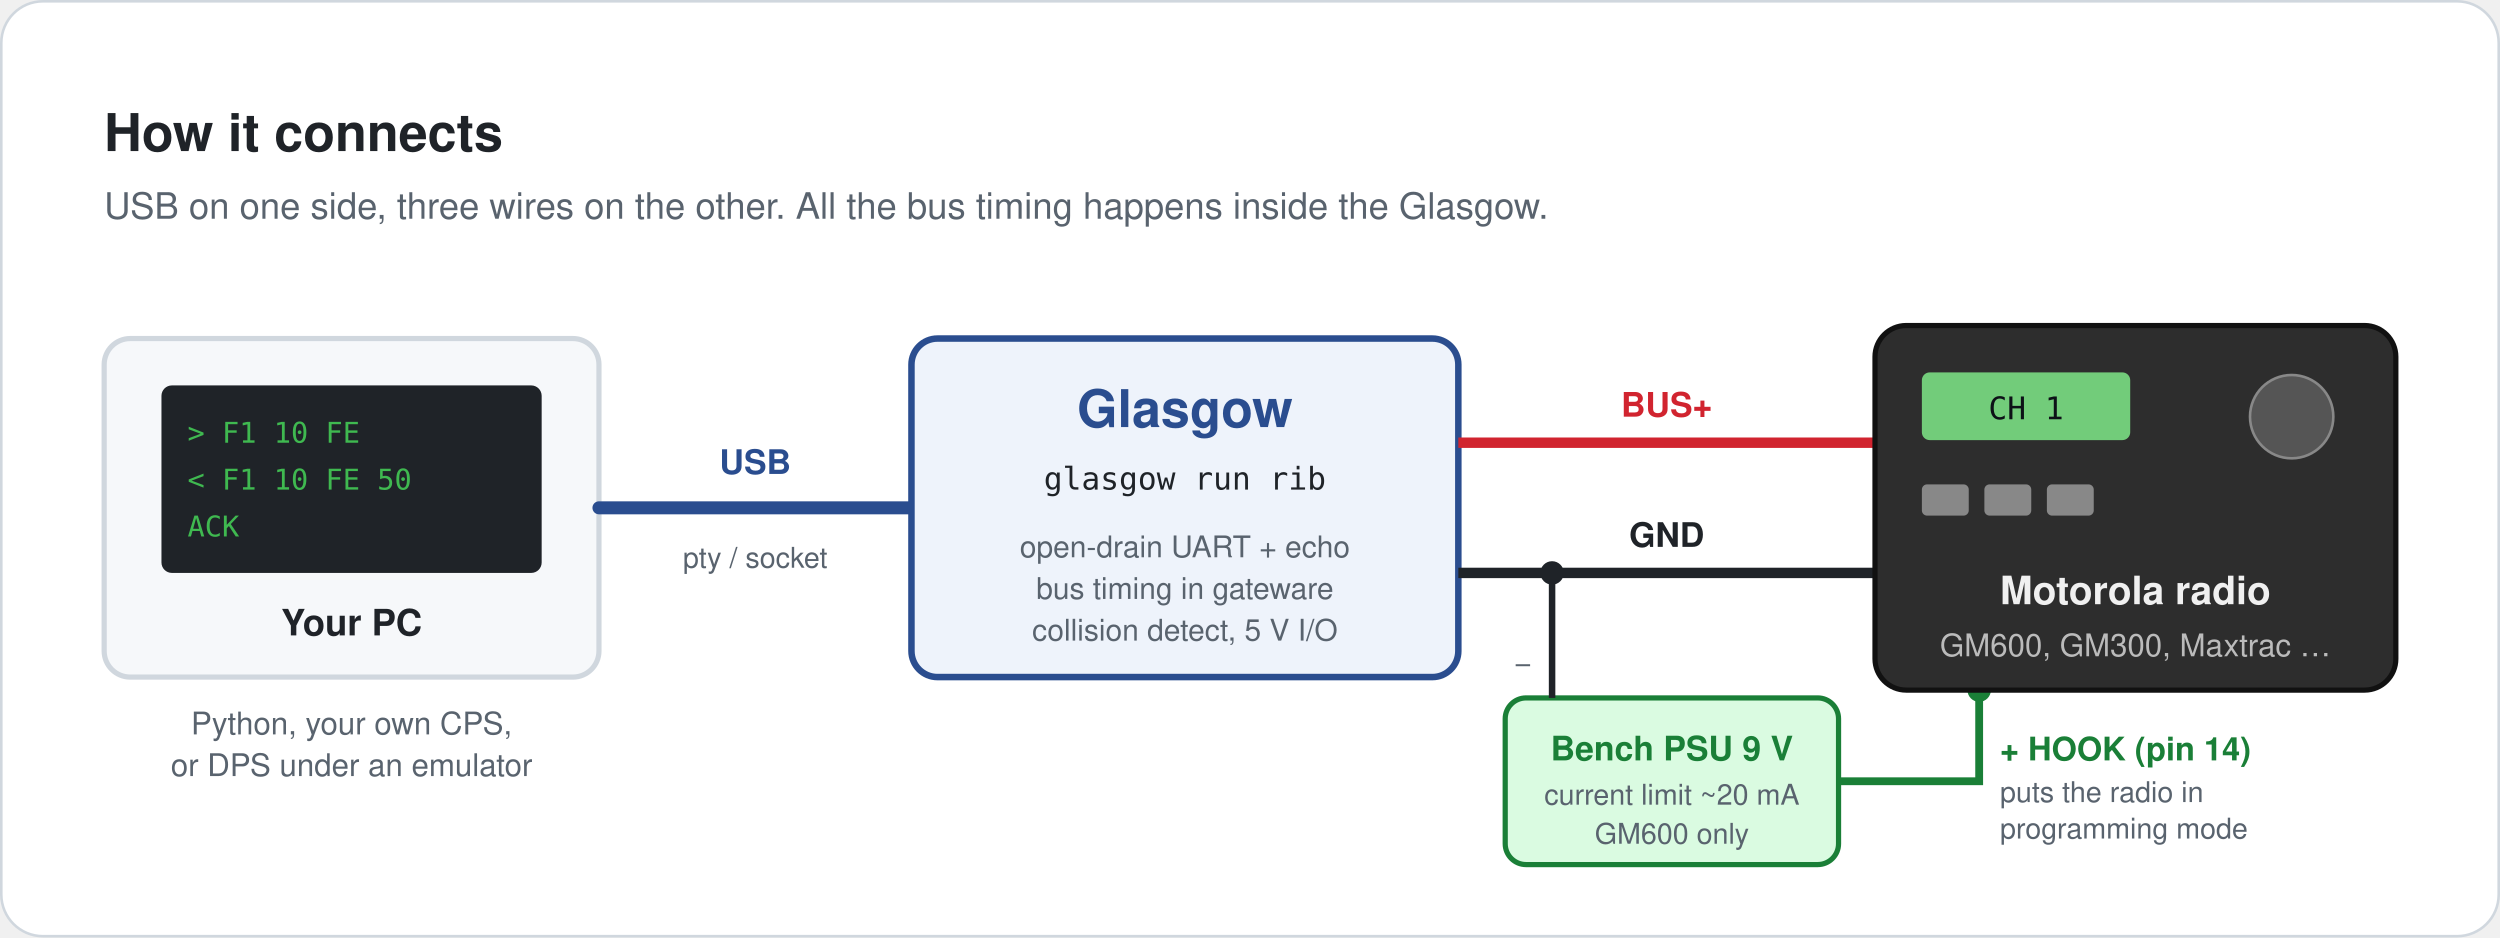
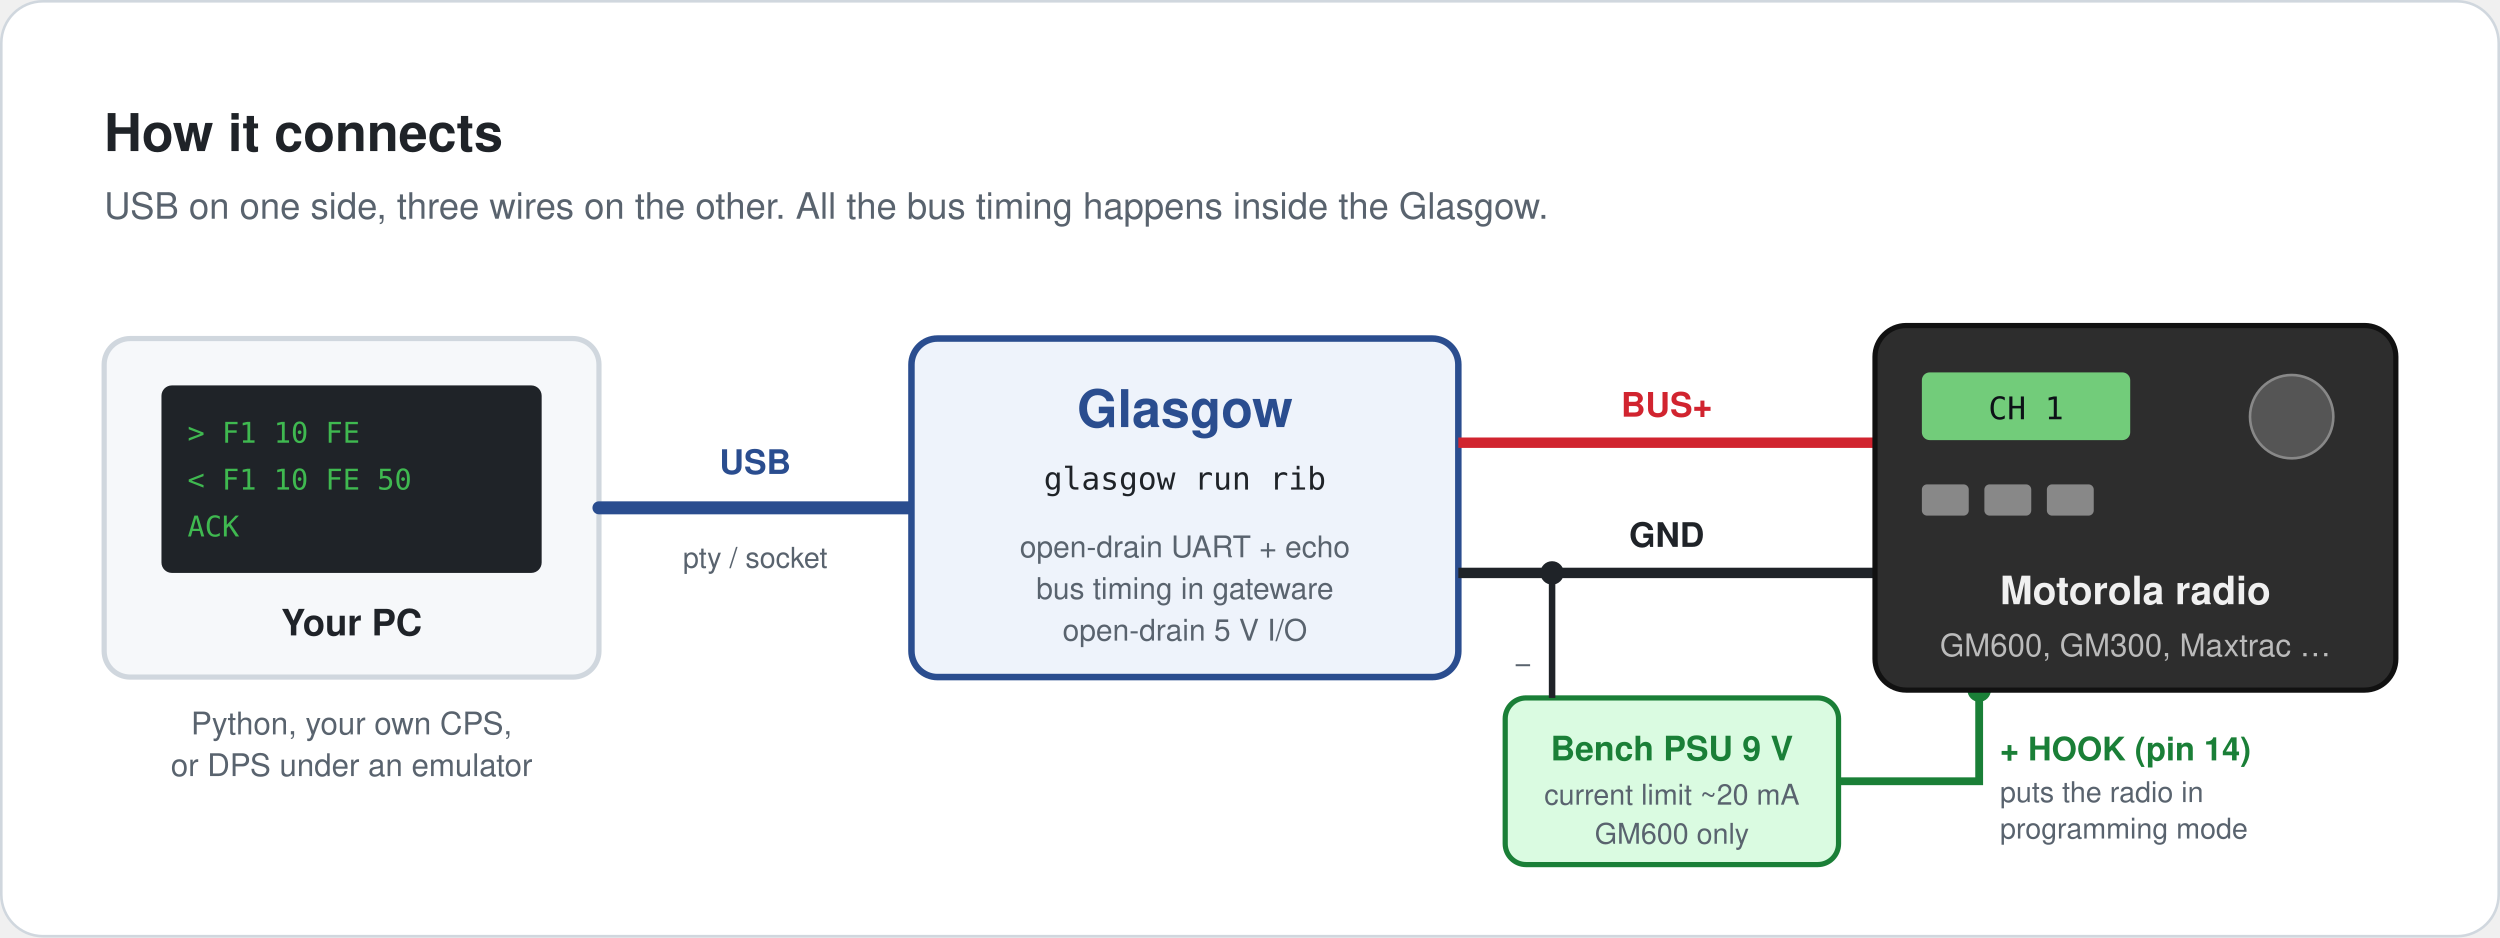
<svg xmlns="http://www.w3.org/2000/svg" viewBox="0 0 960 360" width="960" height="360" font-family="Helvetica, Arial, sans-serif">
  <style>
    .bg { fill: #ffffff; stroke: #d0d7de; }
    .ink { fill: #1f2328; }
    .muted { fill: #59636e; }
    .card { fill: #f6f8fa; stroke: #d0d7de; }
    .glasgow { fill: #eef3fb; stroke: #2a4d8f; }
    .gtext { fill: #2a4d8f; }
    .radio { fill: #2d2d2d; stroke: #111111; }
    .rtext { fill: #f0f0f0; }
    .usb { stroke: #2a4d8f; }
    .bus { stroke: #d1242f; }
    .bustext { fill: #d1242f; }
    .gnd { stroke: #1f2328; }
    .hook { stroke: #1a7f37; }
    .hooktext { fill: #1a7f37; }
    .psu { fill: #dafbe1; stroke: #1a7f37; }
    .dot { fill: #1f2328; }
    .hookdot { fill: #1a7f37; }
    .screen { fill: #1f2328; }
    .term { fill: #3fb950; }
    @media (prefers-color-scheme: dark) {
      .bg { fill: #0d1117; stroke: #30363d; }
      .ink { fill: #e6edf3; }
      .muted { fill: #9198a1; }
      .card { fill: #161b22; stroke: #30363d; }
      .glasgow { fill: #10223f; stroke: #6c9ce6; }
      .gtext { fill: #8fb5ef; }
      .radio { fill: #2d2d2d; stroke: #8b949e; }
      .usb { stroke: #6c9ce6; }
      .bus { stroke: #ff7b72; }
      .bustext { fill: #ff7b72; }
      .gnd { stroke: #c9d1d9; }
      .hook { stroke: #3fb950; }
      .hooktext { fill: #3fb950; }
      .psu { fill: #0f2a19; stroke: #3fb950; }
      .dot { fill: #c9d1d9; }
      .hookdot { fill: #3fb950; }
      .screen { fill: #010409; }
    }
  </style>
  <rect class="bg" x="0.5" y="0.5" width="959" height="359" rx="16" />
  <text class="ink" x="40" y="58" font-size="20" font-weight="bold">How it connects</text>
  <text class="muted" x="40" y="84" font-size="14">USB on one side, three wires on the other. All the bus timing happens inside the Glasgow.</text>
  <rect class="card" x="40" y="130" width="190" height="130" rx="10" stroke-width="2" />
  <rect class="screen" x="62" y="148" width="146" height="72" rx="4" />
  <text class="term" x="72" y="170" font-size="11" font-family="Menlo, Consolas, monospace">&gt; F1 10 FE</text>
  <text class="term" x="72" y="188" font-size="11" font-family="Menlo, Consolas, monospace">&lt; F1 10 FE 50</text>
  <text class="term" x="72" y="206" font-size="11" font-family="Menlo, Consolas, monospace">ACK</text>
  <text class="ink" x="135" y="244" font-size="14" font-weight="bold" text-anchor="middle">Your PC</text>
  <text class="muted" x="135" y="282" font-size="12" text-anchor="middle">Python, your own CPS,</text>
  <text class="muted" x="135" y="298" font-size="12" text-anchor="middle">or DPS under an emulator</text>
  <line class="usb" x1="230" y1="195" x2="350" y2="195" stroke-width="5" stroke-linecap="round" />
  <text class="gtext" x="290" y="182" font-size="13" font-weight="bold" text-anchor="middle">USB</text>
  <text class="muted" x="290" y="218" font-size="11" text-anchor="middle">pty / socket</text>
  <rect class="glasgow" x="350" y="130" width="210" height="130" rx="10" stroke-width="2.5" />
  <text class="gtext" x="455" y="164" font-size="20" font-weight="bold" text-anchor="middle">Glasgow</text>
  <text class="ink" x="455" y="188" font-size="12" text-anchor="middle" font-family="Menlo, Consolas, monospace">glasgow run rib</text>
  <text class="muted" x="455" y="214" font-size="11.5" text-anchor="middle">open-drain UART + echo</text>
  <text class="muted" x="455" y="230" font-size="11.5" text-anchor="middle">bus timing in gateware</text>
-   <text class="muted" x="455" y="246" font-size="11.5" text-anchor="middle">collision detect, 5 V I/O</text>
+   <text class="muted" x="455" y="246" font-size="11.5" text-anchor="middle">open-drain 5 V I/O</text>
  <line class="bus" x1="560" y1="170" x2="720" y2="170" stroke-width="4" />
  <text class="bustext" x="640" y="160" font-size="13" font-weight="bold" text-anchor="middle">BUS+</text>
  <line class="gnd" x1="560" y1="220" x2="720" y2="220" stroke-width="4" />
  <text class="ink" x="640" y="210" font-size="13" font-weight="bold" text-anchor="middle">GND</text>
  <rect class="psu" x="578" y="268" width="128" height="64" rx="8" stroke-width="2" />
  <text class="hooktext" x="642" y="292" font-size="13" font-weight="bold" text-anchor="middle">Bench PSU 9 V</text>
  <text class="muted" x="642" y="309" font-size="11" text-anchor="middle">current limit ~20 mA</text>
  <text class="muted" x="642" y="324" font-size="11" text-anchor="middle">GM600 only</text>
  <line class="gnd" x1="596" y1="268" x2="596" y2="220" stroke-width="2.5" />
  <circle class="dot" cx="596" cy="220" r="4.5" />
  <text class="muted" x="588" y="258" font-size="11" text-anchor="end">−</text>
  <polyline class="hook" points="706,300 760,300 760,265" fill="none" stroke-width="3" />
  <circle class="hookdot" cx="760" cy="265" r="4.5" />
  <text class="hooktext" x="768" y="292" font-size="12.5" font-weight="bold">+ HOOK (pin 14)</text>
  <text class="muted" x="768" y="308" font-size="11">puts the radio in</text>
  <text class="muted" x="768" y="322" font-size="11">programming mode</text>
  <rect class="radio" x="720" y="125" width="200" height="140" rx="12" stroke-width="2" />
  <rect x="738" y="143" width="80" height="26" rx="3" fill="#7ee787" opacity="0.85" />
  <text x="778" y="161" font-size="12" text-anchor="middle" font-family="Menlo, Consolas, monospace" fill="#0d1117">CH 1</text>
  <circle cx="880" cy="160" r="16" fill="#555" stroke="#888" />
  <g fill="#888">
    <rect x="738" y="186" width="18" height="12" rx="2" />
    <rect x="762" y="186" width="18" height="12" rx="2" />
    <rect x="786" y="186" width="18" height="12" rx="2" />
  </g>
  <text class="rtext" x="820" y="232" font-size="15" font-weight="bold" text-anchor="middle">Motorola radio</text>
  <text x="820" y="252" font-size="12" text-anchor="middle" fill="#bbbbbb">GM600, GM300, Maxtrac …</text>
</svg>
